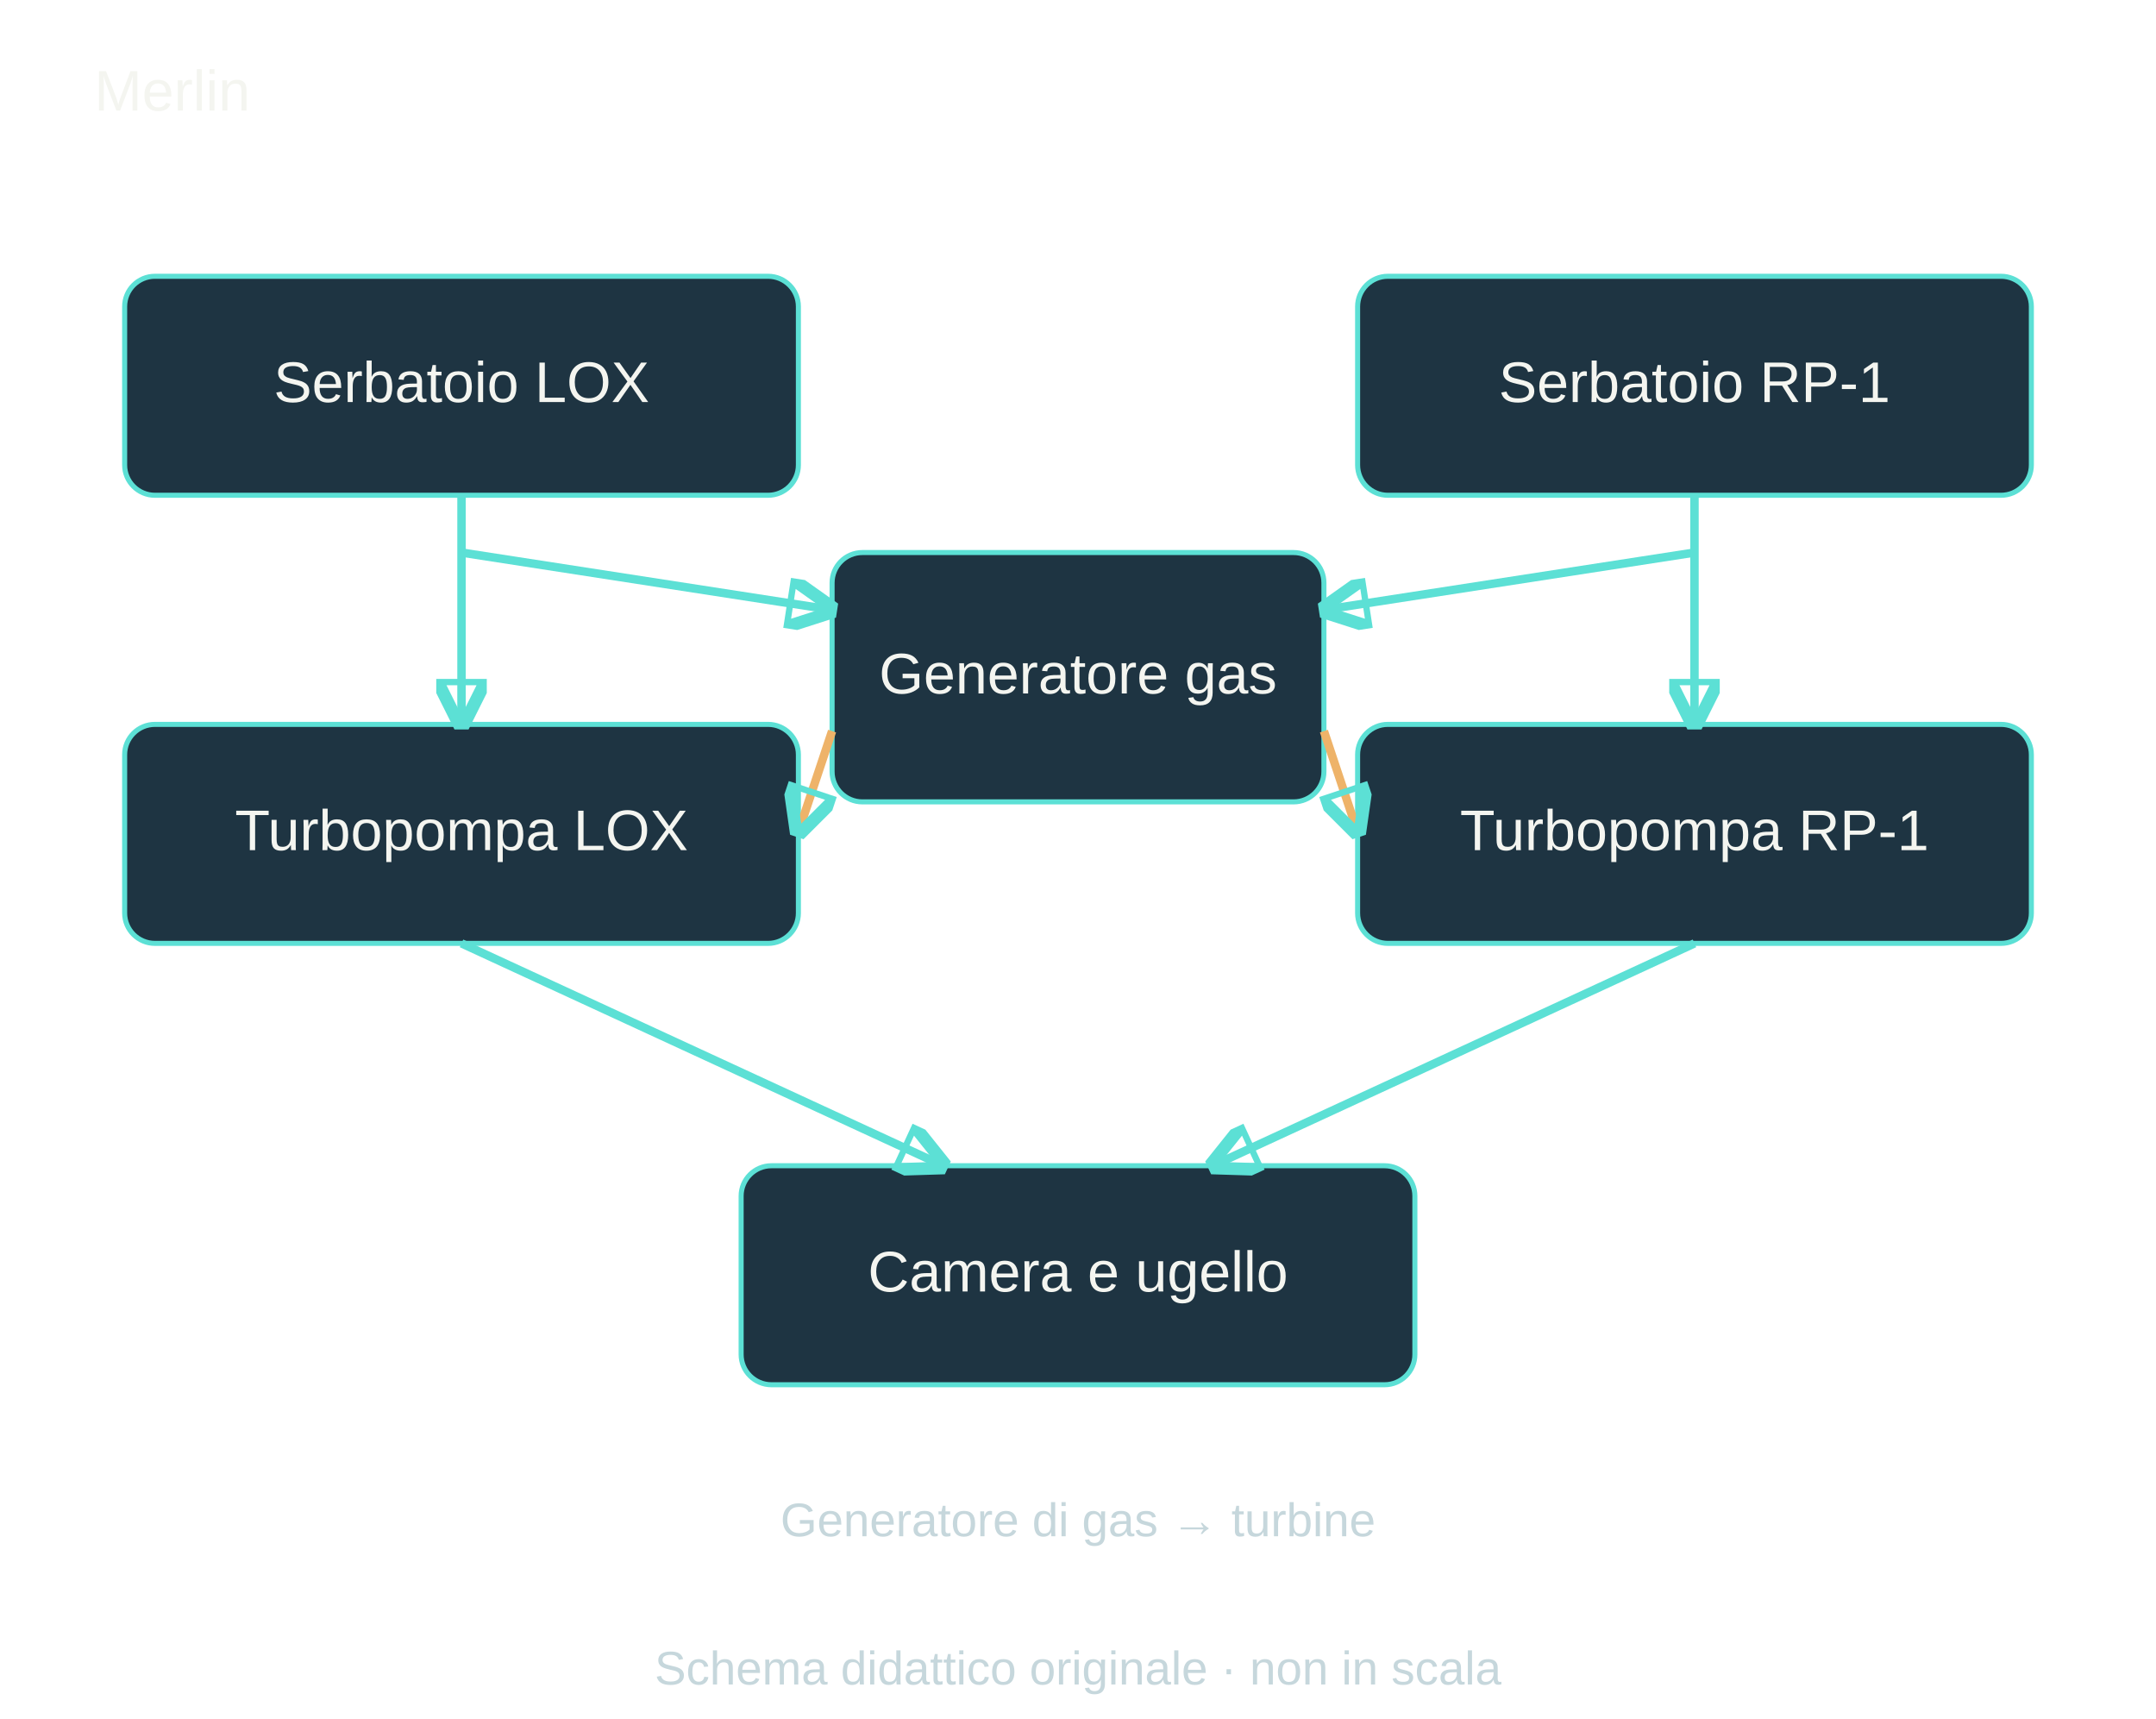
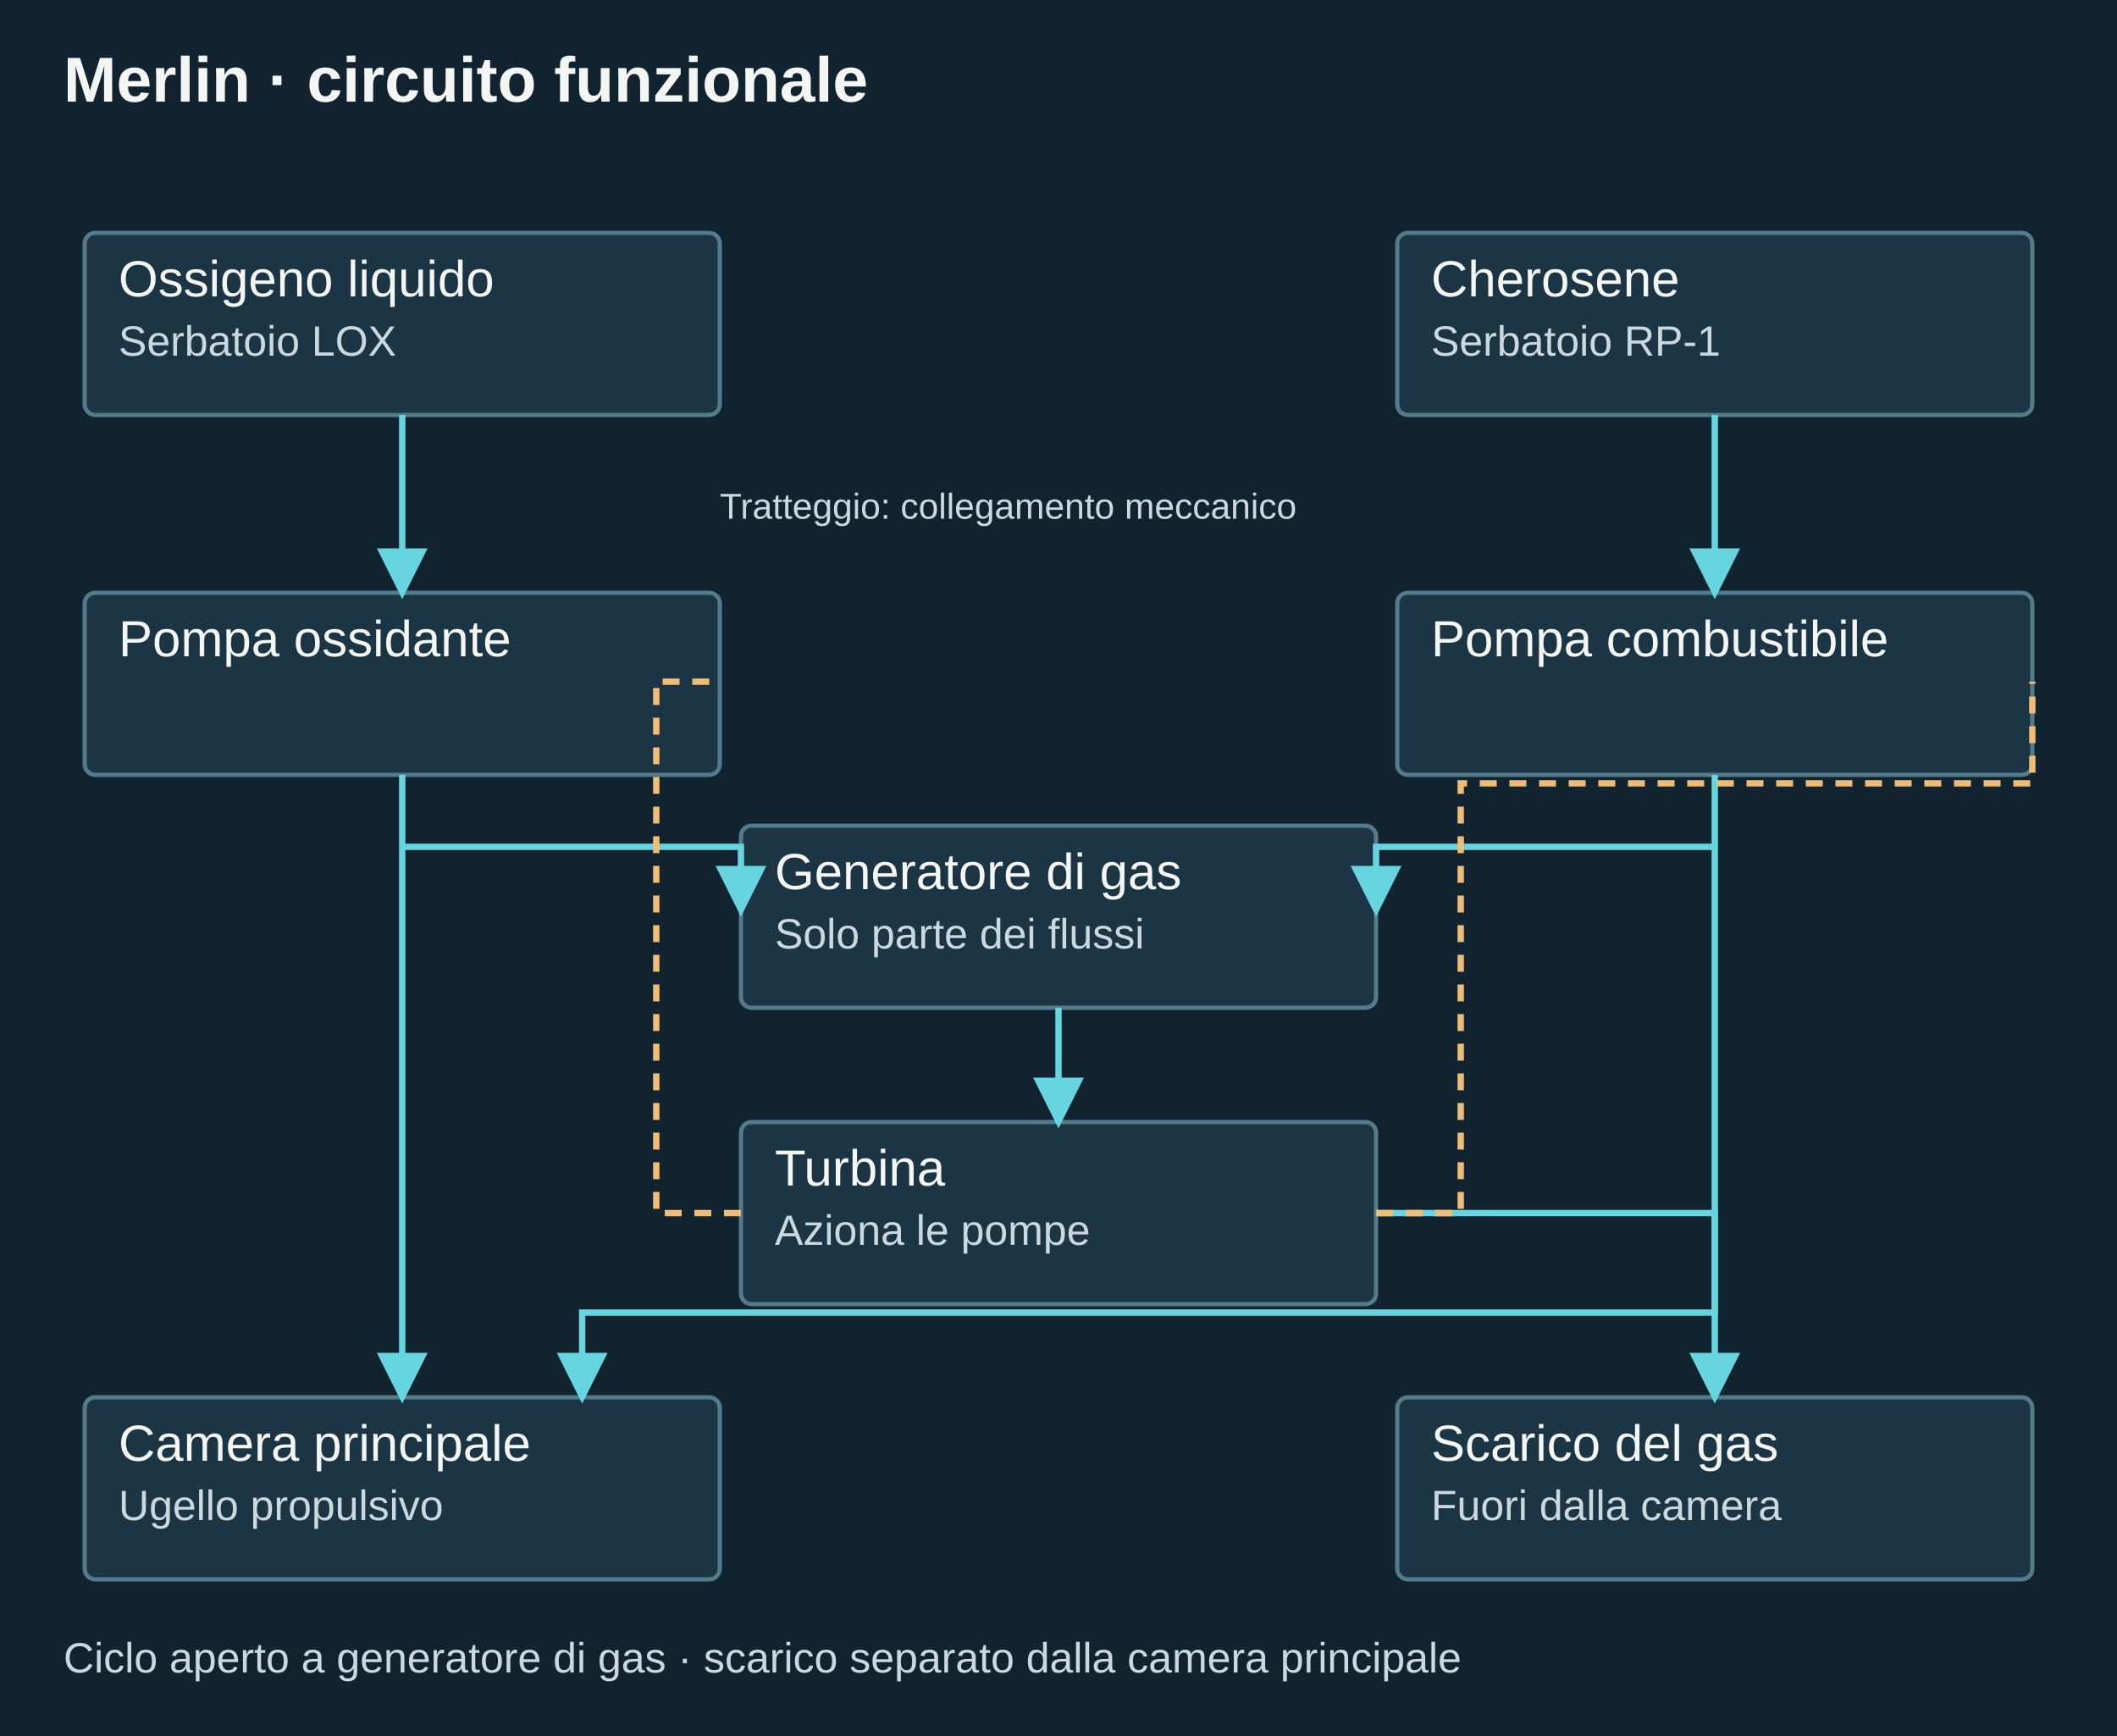
- <svg xmlns="http://www.w3.org/2000/svg" viewBox="0 0 640 510" role="img" aria-labelledby="title desc">
+ <svg xmlns="http://www.w3.org/2000/svg" viewBox="0 0 1000 820" role="img" aria-labelledby="title desc">
  <defs>
-     <marker id="arrow" viewBox="0 0 10 10" refX="9" refY="5" markerWidth="6" markerHeight="6" orient="auto-start-reverse">
-       <path d="M 0 0 L 10 5 L 0 10 Z" fill="#5ce0d5" />
+     <marker id="flow" markerWidth="8" markerHeight="8" refX="7" refY="4" orient="auto-start-reverse">
+       <path d="M0 0L8 4L0 8Z" fill="#67d5df" />
+     </marker>
+     <marker id="heat" markerWidth="8" markerHeight="8" refX="7" refY="4" orient="auto">
+       <path d="M0 0L8 4L0 8Z" fill="#efbd78" />
    </marker>
  </defs>
-   <style>svg{background:#101e29}rect{fill:#1e3442;stroke:#5ce0d5;stroke-width:1.5}text{font:17px Arial,sans-serif;fill:#f4f5f0;dominant-baseline:middle}.small{font-size:14px;fill:#c6d7dc}path{fill:none;stroke:#5ce0d5;stroke-width:2.5}.outline{fill:#2d4551;stroke:#f4f5f0}.tank{fill:#285861}.fire{fill:#eeb369;stroke:#eeb369}.earth{fill:#285c73;stroke:#7bcbdf}.orbit{stroke-dasharray:6 8;stroke:#8096a0}.accent{stroke:#eeb369}</style>
-   <text x="28" y="28">Merlin</text>
-   <rect x="37" y="82" width="200" height="65" rx="9" />
-   <text x="137" y="114.5" text-anchor="middle">Serbatoio LOX</text>
-   <rect x="403" y="82" width="200" height="65" rx="9" />
-   <text x="503" y="114.5" text-anchor="middle">Serbatoio RP-1</text>
-   <rect x="37" y="215" width="200" height="65" rx="9" />
-   <text x="137" y="247.5" text-anchor="middle">Turbopompa LOX</text>
-   <rect x="403" y="215" width="200" height="65" rx="9" />
-   <text x="503" y="247.5" text-anchor="middle">Turbopompa RP-1</text>
-   <rect x="220" y="346" width="200" height="65" rx="9" />
-   <text x="320" y="378.5" text-anchor="middle">Camera e ugello</text>
-   <path d="M 137 147 L 137 215" marker-end="url(#arrow)" />
-   <path d="M 503 147 L 503 215" marker-end="url(#arrow)" />
-   <path d="M 137 280 L 280 346" marker-end="url(#arrow)" />
-   <path d="M 503 280 L 360 346" marker-end="url(#arrow)" />
-   <rect x="247" y="164" width="146" height="74" rx="9" />
-   <text x="320" y="201" text-anchor="middle">Generatore gas</text>
-   <path d="M 137 164 L 247 181" marker-end="url(#arrow)" />
-   <path d="M 503 164 L 393 181" marker-end="url(#arrow)" />
-   <path class="accent" d="M 247 217 L 237 247" marker-end="url(#arrow)" />
-   <path class="accent" d="M 393 217 L 403 247" marker-end="url(#arrow)" />
-   <text class="small" x="320" y="452" text-anchor="middle">Generatore di gas → turbine</text>
-   <text class="small" x="320" y="496" text-anchor="middle">Schema didattico originale · non in scala</text>
+   <style>text{font-family:Arial,sans-serif;fill:#f4f6f3;font-size:24px}.heading{font-size:30px;font-weight:bold}.small{font-size:20px;fill:#cad9df}.tiny{font-size:17px;fill:#cad9df}.box{fill:#1c3544;stroke:#547b8c;stroke-width:2}.flow{fill:none;stroke:#67d5df;stroke-width:3;marker-end:url(#flow)}.pressure{fill:none;stroke:#efbd78;stroke-width:3;stroke-dasharray:8 6;marker-end:url(#heat)}</style>
+   <rect width="1000" height="820" fill="#11232f" />
+   <text x="30" y="48" class="heading">Merlin · circuito funzionale</text>
+   <rect class="box" x="40" y="110" width="300" height="86" rx="5" />
+   <text x="56" y="140">Ossigeno liquido</text>
+   <text x="56" y="168" class="small">Serbatoio LOX</text>
+   <rect class="box" x="660" y="110" width="300" height="86" rx="5" />
+   <text x="676" y="140">Cherosene</text>
+   <text x="676" y="168" class="small">Serbatoio RP-1</text>
+   <rect class="box" x="40" y="280" width="300" height="86" rx="5" />
+   <text x="56" y="310">Pompa ossidante</text>
+   <rect class="box" x="660" y="280" width="300" height="86" rx="5" />
+   <text x="676" y="310">Pompa combustibile</text>
+   <rect class="box" x="350" y="390" width="300" height="86" rx="5" />
+   <text x="366" y="420">Generatore di gas</text>
+   <text x="366" y="448" class="small">Solo parte dei flussi</text>
+   <rect class="box" x="350" y="530" width="300" height="86" rx="5" />
+   <text x="366" y="560">Turbina</text>
+   <text x="366" y="588" class="small">Aziona le pompe</text>
+   <rect class="box" x="40" y="660" width="300" height="86" rx="5" />
+   <text x="56" y="690">Camera principale</text>
+   <text x="56" y="718" class="small">Ugello propulsivo</text>
+   <rect class="box" x="660" y="660" width="300" height="86" rx="5" />
+   <text x="676" y="690">Scarico del gas</text>
+   <text x="676" y="718" class="small">Fuori dalla camera</text>
+   <path class="flow" d="M190 196 V280" />
+   <path class="flow" d="M810 196 V280" />
+   <path class="flow" d="M190 366 V660" />
+   <path class="flow" d="M810 366 V620 H275 V660" />
+   <path class="flow" d="M190 400 H350 V430" />
+   <path class="flow" d="M810 400 H650 V430" />
+   <path class="flow" d="M500 476 V530" />
+   <path class="flow" d="M650 573 H810 V660" />
+   <path d="M350 573H310V322H340 M650 573H690V370H960V322" fill="none" stroke="#efbd78" stroke-width="3" stroke-dasharray="8 6" />
+   <text x="340" y="245" class="tiny">Tratteggio: collegamento meccanico</text>
+   <text x="30" y="790" class="small">Ciclo aperto a generatore di gas · scarico separato dalla camera principale</text>
</svg>
